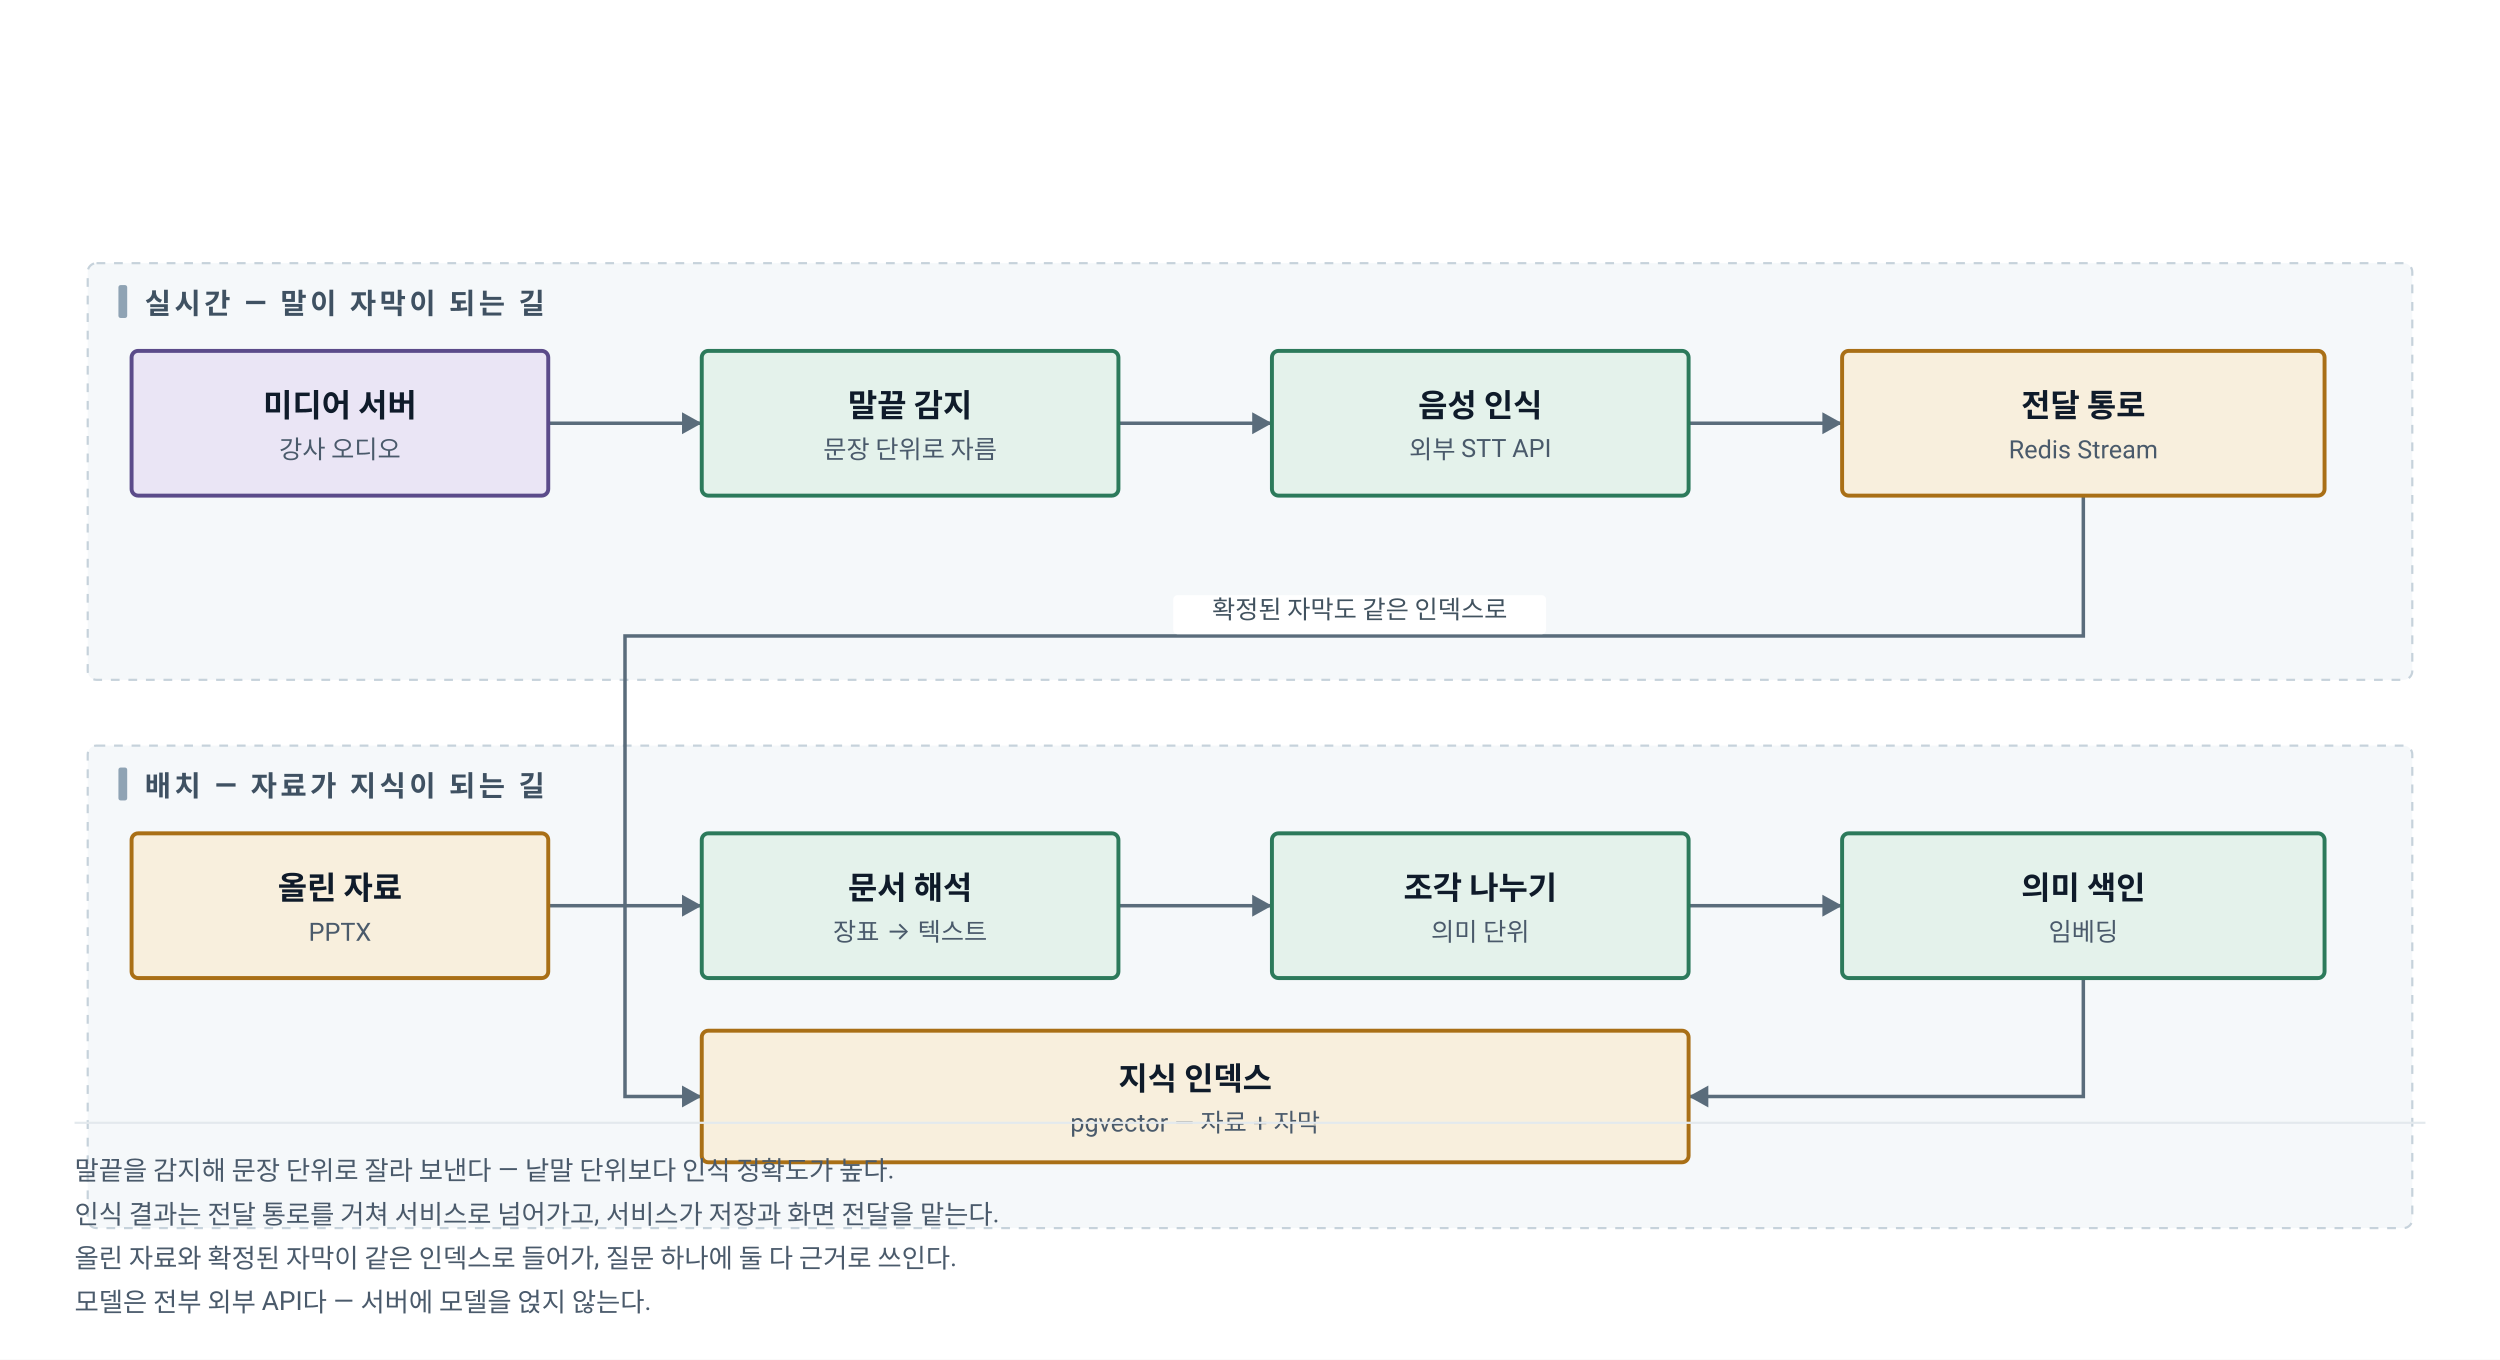
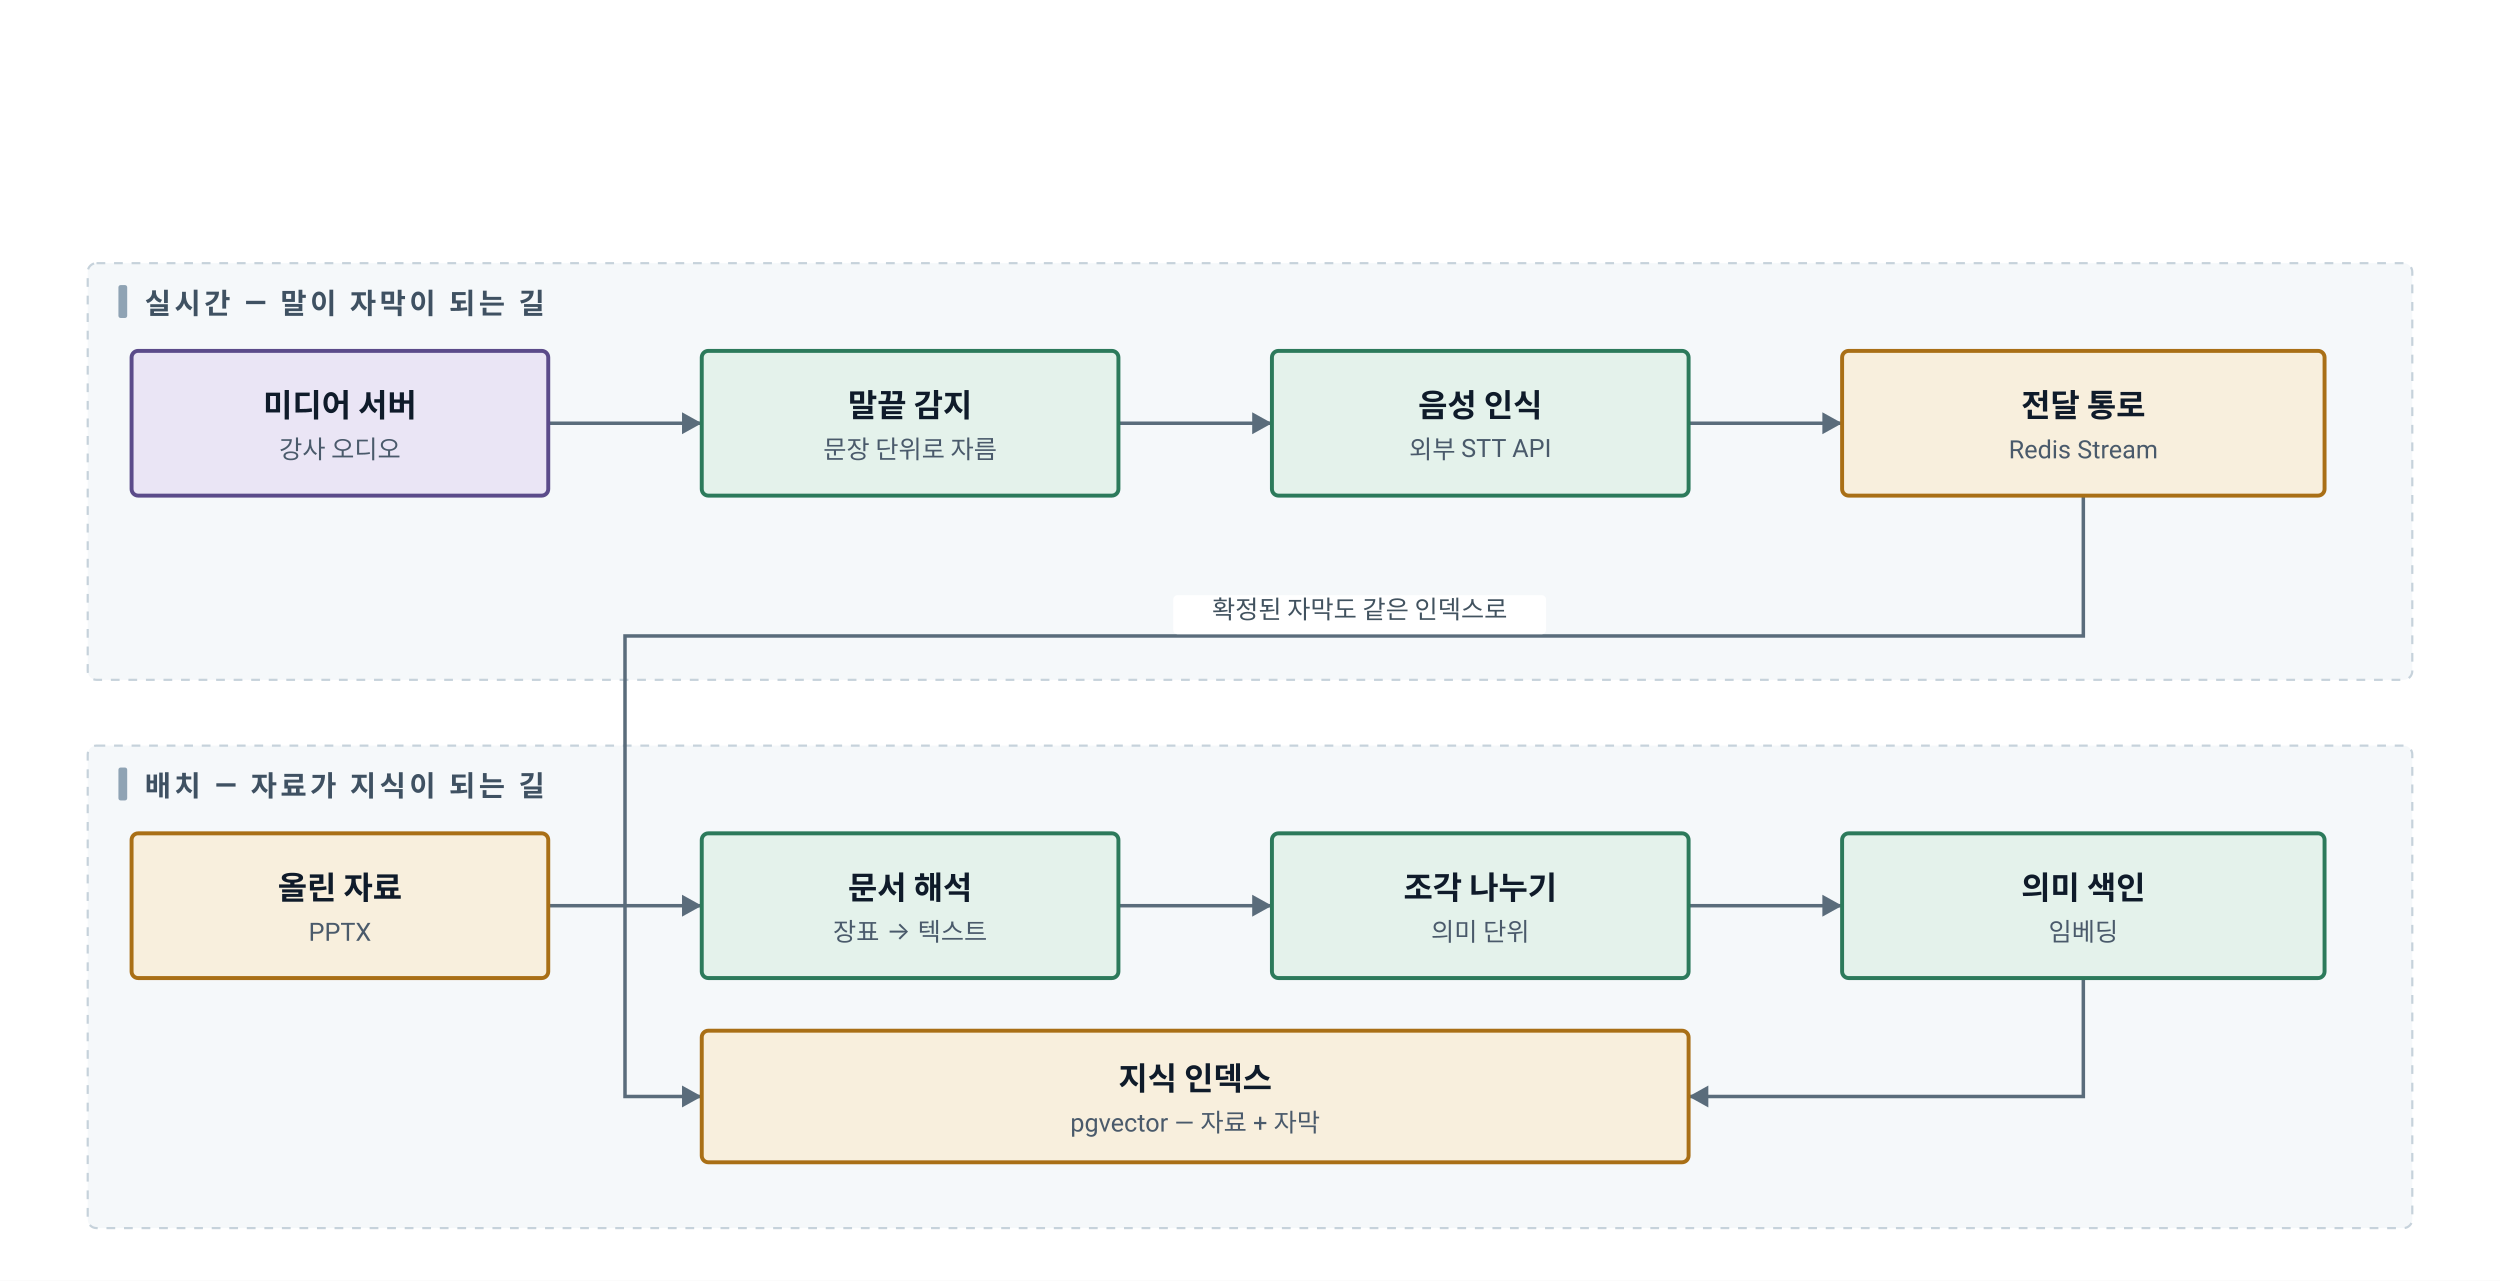
- <svg xmlns="http://www.w3.org/2000/svg" viewBox="0 0 1140 620" width="1140" height="620" role="img">
+ <svg xmlns="http://www.w3.org/2000/svg" viewBox="0 0 1140 584" width="1140" height="584" role="img">
  <style>text{font-family:system-ui,-apple-system,"Segoe UI",Roboto,"Malgun Gothic","Apple SD Gothic Neo","Noto Sans KR",sans-serif}</style>
  <rect width="100%" height="100%" fill="#FFFFFF" />
  <rect x="40" y="120" width="1060" height="190" rx="4" fill="#F5F8FA" stroke="#C6D2DB" stroke-width="1" stroke-dasharray="4 4" />
  <rect x="54" y="130" width="4" height="15" rx="1" fill="#8FA3B4" />
  <text x="66" y="143" font-size="13" font-weight="700" fill="#3F5162" letter-spacing="1.6">실시간 — 말이 자막이 되는 길</text>
  <rect x="40" y="340" width="1060" height="220" rx="4" fill="#F5F8FA" stroke="#C6D2DB" stroke-width="1" stroke-dasharray="4 4" />
  <rect x="54" y="350" width="4" height="15" rx="1" fill="#8FA3B4" />
  <text x="66" y="363" font-size="13" font-weight="700" fill="#3F5162" letter-spacing="1.6">배치 — 자료가 지식이 되는 길</text>
  <path d="M250,193 H320" fill="none" stroke="#5A6C7B" stroke-width="1.6" />
  <path d="M320,193 l-9,-5 l0,10 z" fill="#5A6C7B" />
  <path d="M510,193 H580" fill="none" stroke="#5A6C7B" stroke-width="1.6" />
  <path d="M580,193 l-9,-5 l0,10 z" fill="#5A6C7B" />
  <path d="M770,193 H840" fill="none" stroke="#5A6C7B" stroke-width="1.6" />
  <path d="M840,193 l-9,-5 l0,10 z" fill="#5A6C7B" />
  <path d="M250,413 H320" fill="none" stroke="#5A6C7B" stroke-width="1.6" />
  <path d="M320,413 l-9,-5 l0,10 z" fill="#5A6C7B" />
  <path d="M510,413 H580" fill="none" stroke="#5A6C7B" stroke-width="1.6" />
  <path d="M580,413 l-9,-5 l0,10 z" fill="#5A6C7B" />
  <path d="M770,413 H840" fill="none" stroke="#5A6C7B" stroke-width="1.6" />
  <path d="M840,413 l-9,-5 l0,10 z" fill="#5A6C7B" />
  <path d="M950,446 V500 H770" fill="none" stroke="#5A6C7B" stroke-width="1.6" />
  <path d="M770,500 l9,-5 l0,10 z" fill="#5A6C7B" />
  <path d="M950,226 V290 H285 V500 H320" fill="none" stroke="#5A6C7B" stroke-width="1.6" />
  <path d="M320,500 l-9,-5 l0,10 z" fill="#5A6C7B" />
  <rect x="535.0" y="271.4" width="170.0" height="17.8" fill="#FFFFFF" rx="2" />
  <text x="620" y="282" text-anchor="middle" font-size="11.5" fill="#41525F" font-weight="500">확정된 자막도 같은 인덱스로</text>
  <rect x="60" y="160" width="190" height="66" rx="3" fill="#EAE5F5" stroke="#5B4B8A" stroke-width="1.8" />
  <text x="155.0" y="190.0" text-anchor="middle" font-size="14.5" font-weight="650" fill="#0F1B2A">미디어 서버</text>
  <text x="155.0" y="209.0" text-anchor="middle" font-size="11.5" fill="#4A5A6B">강사 오디오</text>
  <rect x="320" y="160" width="190" height="66" rx="3" fill="#E4F2EB" stroke="#2C7A5B" stroke-width="1.8" />
  <text x="415.0" y="190.0" text-anchor="middle" font-size="14.5" font-weight="650" fill="#0F1B2A">말끝 감지</text>
  <text x="415.0" y="209.0" text-anchor="middle" font-size="11.5" fill="#4A5A6B">문장 단위로 자름</text>
  <rect x="580" y="160" width="190" height="66" rx="3" fill="#E4F2EB" stroke="#2C7A5B" stroke-width="1.8" />
  <text x="675.0" y="190.0" text-anchor="middle" font-size="14.5" font-weight="650" fill="#0F1B2A">음성 인식</text>
  <text x="675.0" y="209.0" text-anchor="middle" font-size="11.5" fill="#4A5A6B">외부 STT API</text>
  <rect x="840" y="160" width="220" height="66" rx="3" fill="#F8EFDD" stroke="#A96F16" stroke-width="1.8" />
  <text x="950.0" y="190.0" text-anchor="middle" font-size="14.5" font-weight="650" fill="#0F1B2A">전달 통로</text>
  <text x="950.0" y="209.0" text-anchor="middle" font-size="11.5" fill="#4A5A6B">Redis Stream</text>
  <rect x="60" y="380" width="190" height="66" rx="3" fill="#F8EFDD" stroke="#A96F16" stroke-width="1.8" />
  <text x="155.0" y="410.0" text-anchor="middle" font-size="14.5" font-weight="650" fill="#0F1B2A">올린 자료</text>
  <text x="155.0" y="429.0" text-anchor="middle" font-size="11.5" fill="#4A5A6B">PPTX</text>
  <rect x="320" y="380" width="190" height="66" rx="3" fill="#E4F2EB" stroke="#2C7A5B" stroke-width="1.8" />
  <text x="415.0" y="410.0" text-anchor="middle" font-size="14.5" font-weight="650" fill="#0F1B2A">문서 해석</text>
  <text x="415.0" y="429.0" text-anchor="middle" font-size="11.5" fill="#4A5A6B">장표 → 텍스트</text>
  <rect x="580" y="380" width="190" height="66" rx="3" fill="#E4F2EB" stroke="#2C7A5B" stroke-width="1.8" />
  <text x="675.0" y="410.0" text-anchor="middle" font-size="14.5" font-weight="650" fill="#0F1B2A">조각 나누기</text>
  <text x="675.0" y="429.0" text-anchor="middle" font-size="11.5" fill="#4A5A6B">의미 단위</text>
  <rect x="840" y="380" width="220" height="66" rx="3" fill="#E4F2EB" stroke="#2C7A5B" stroke-width="1.8" />
  <text x="950.0" y="410.0" text-anchor="middle" font-size="14.5" font-weight="650" fill="#0F1B2A">의미 색인</text>
  <text x="950.0" y="429.0" text-anchor="middle" font-size="11.5" fill="#4A5A6B">임베딩</text>
  <rect x="320" y="470" width="450" height="60" rx="3" fill="#F8EFDD" stroke="#A96F16" stroke-width="1.8" />
  <text x="545.0" y="497.0" text-anchor="middle" font-size="14.5" font-weight="650" fill="#0F1B2A">지식 인덱스</text>
  <text x="545.0" y="516.0" text-anchor="middle" font-size="11.5" fill="#4A5A6B">pgvector — 자료 + 자막</text>
-   <line x1="34" y1="512" x2="1106" y2="512" stroke="#E3E9ED" />
-   <text x="34" y="538" font-size="12" fill="#4A5A6B">말끝을 감지해 문장 단위로 잘라 보낸다 — 낱말 단위보다 인식 정확도가 높다.</text>
-   <text x="34" y="558" font-size="12" fill="#4A5A6B">인식 결과는 전달 통로를 거쳐 서비스로 넘어가고, 서비스가 저장과 화면 전달을 맡는다.</text>
-   <text x="34" y="578" font-size="12" fill="#4A5A6B">올린 자료와 확정된 자막이 같은 인덱스로 들어가, 질문 하나에 둘 다 근거로 쓰인다.</text>
-   <text x="34" y="598" font-size="12" fill="#4A5A6B">모델은 전부 외부 API다 — 서버에 모델을 얹지 않는다.</text>
</svg>
